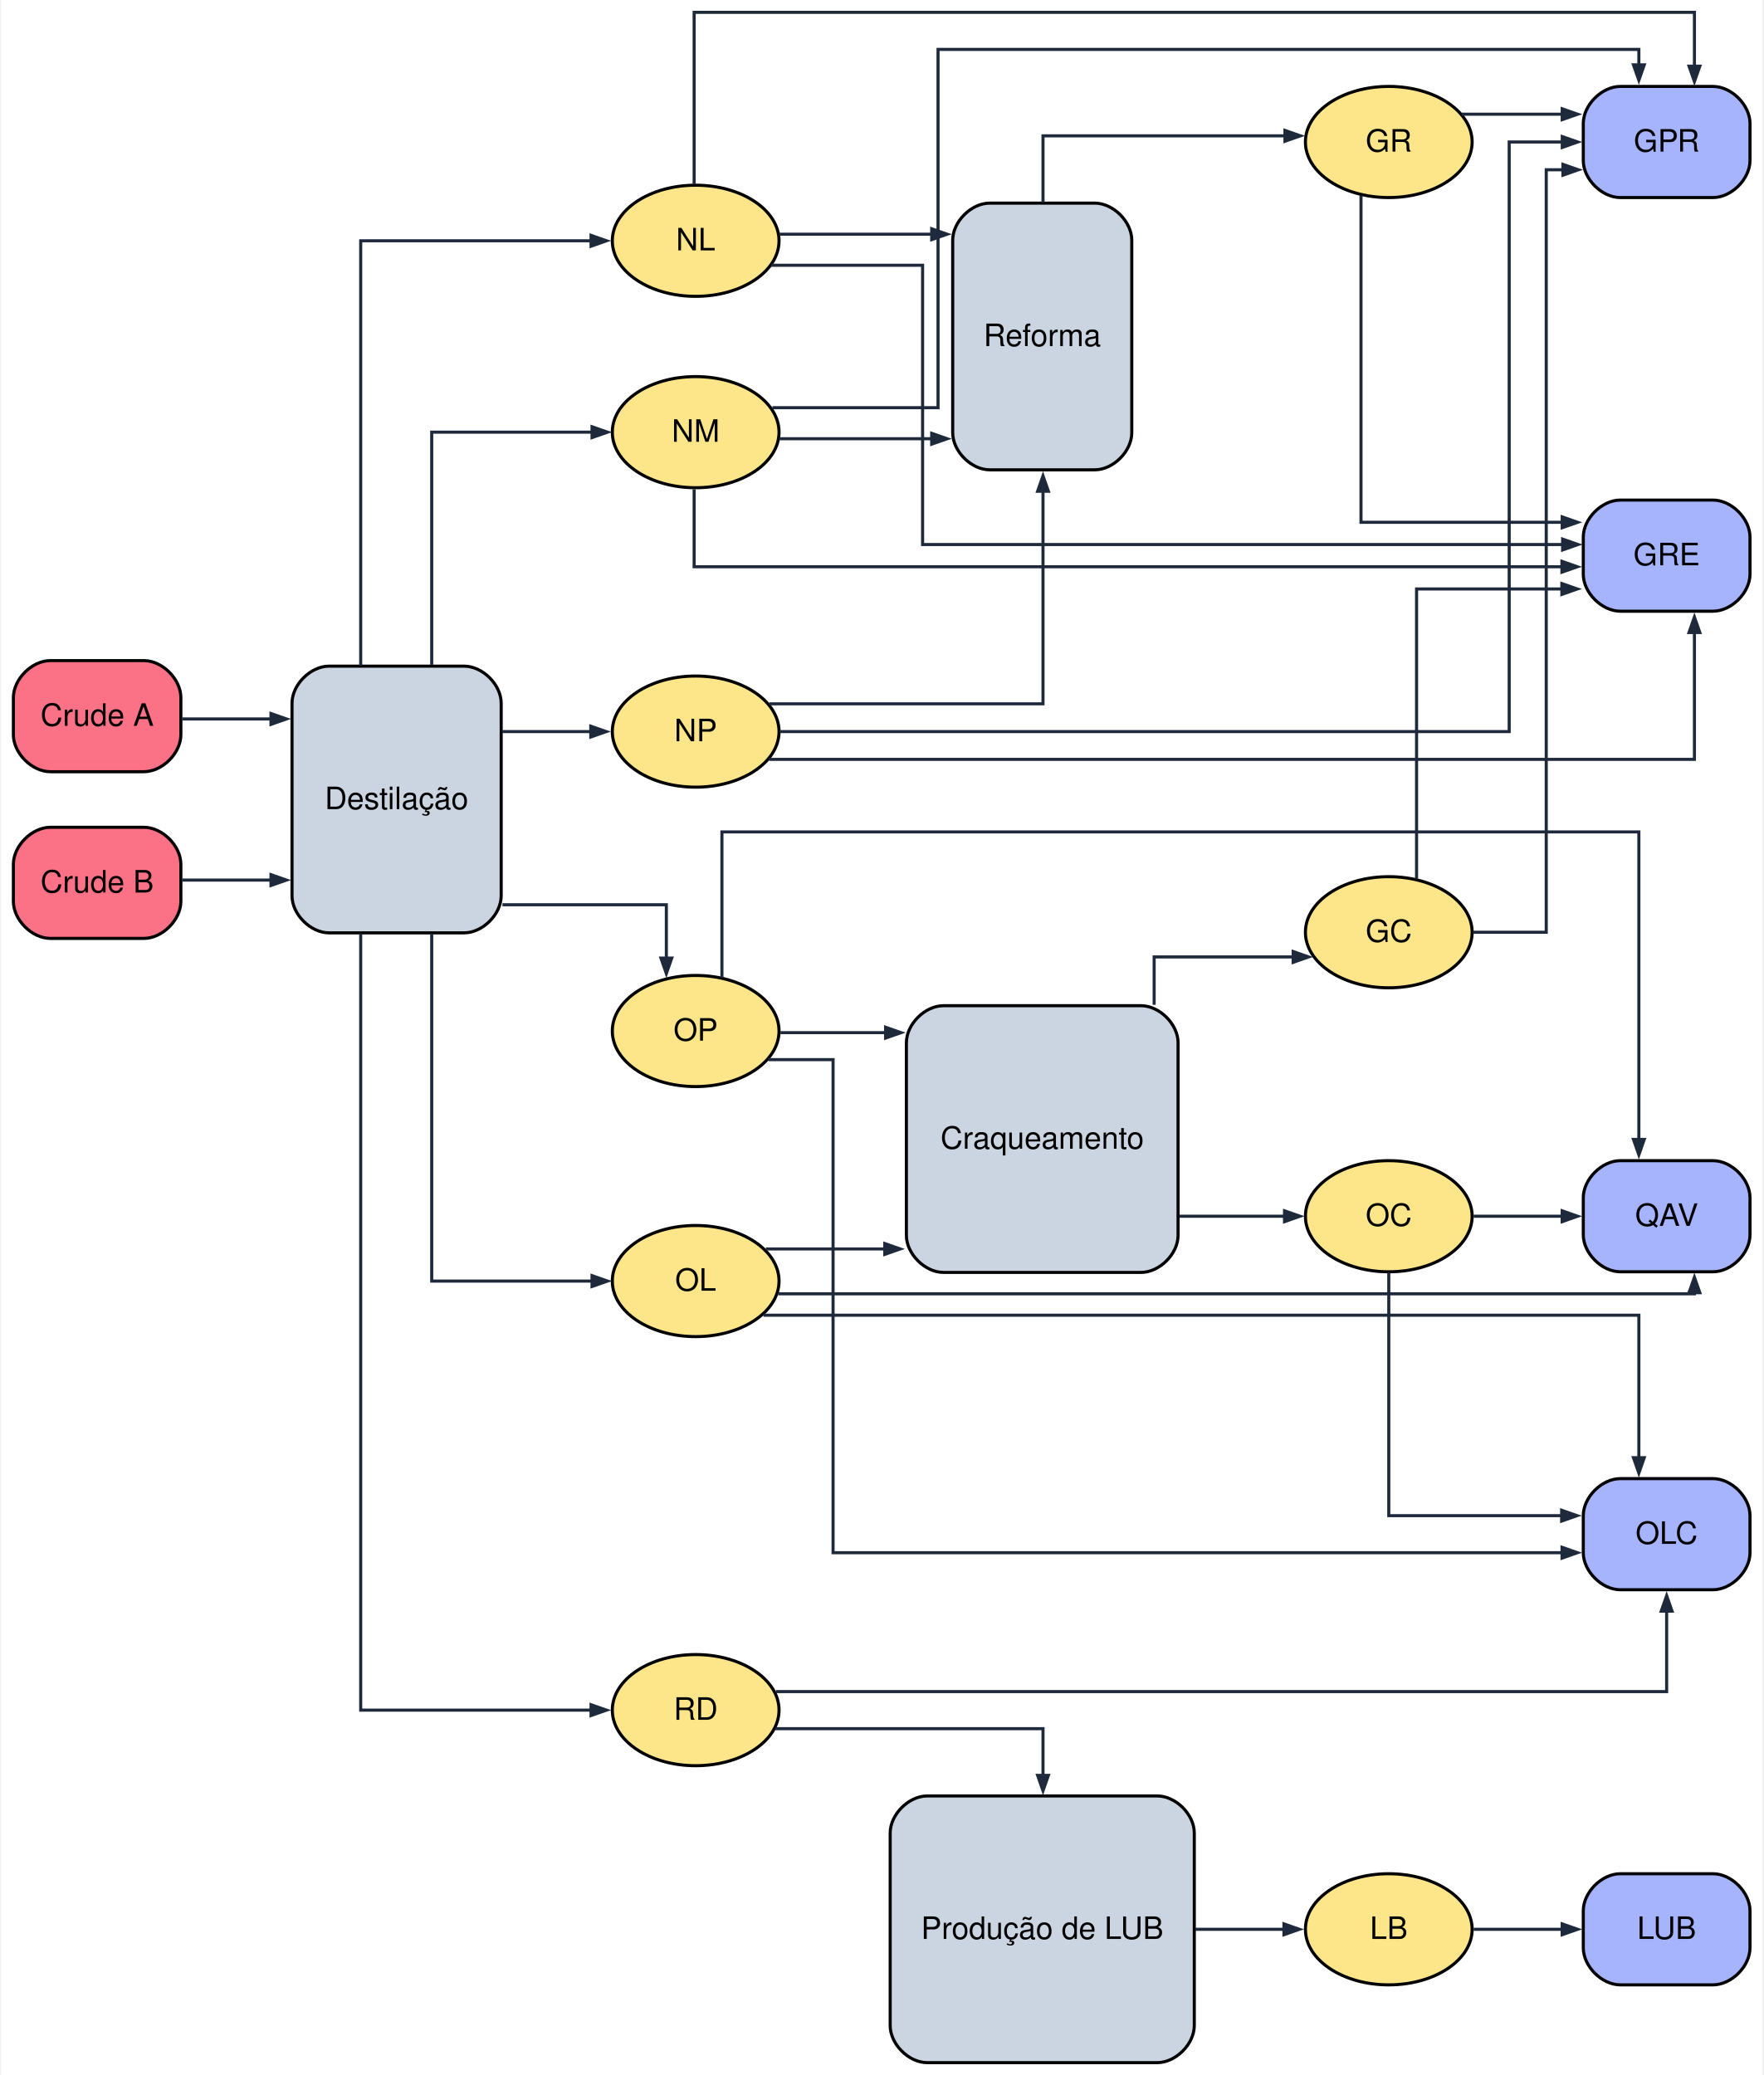
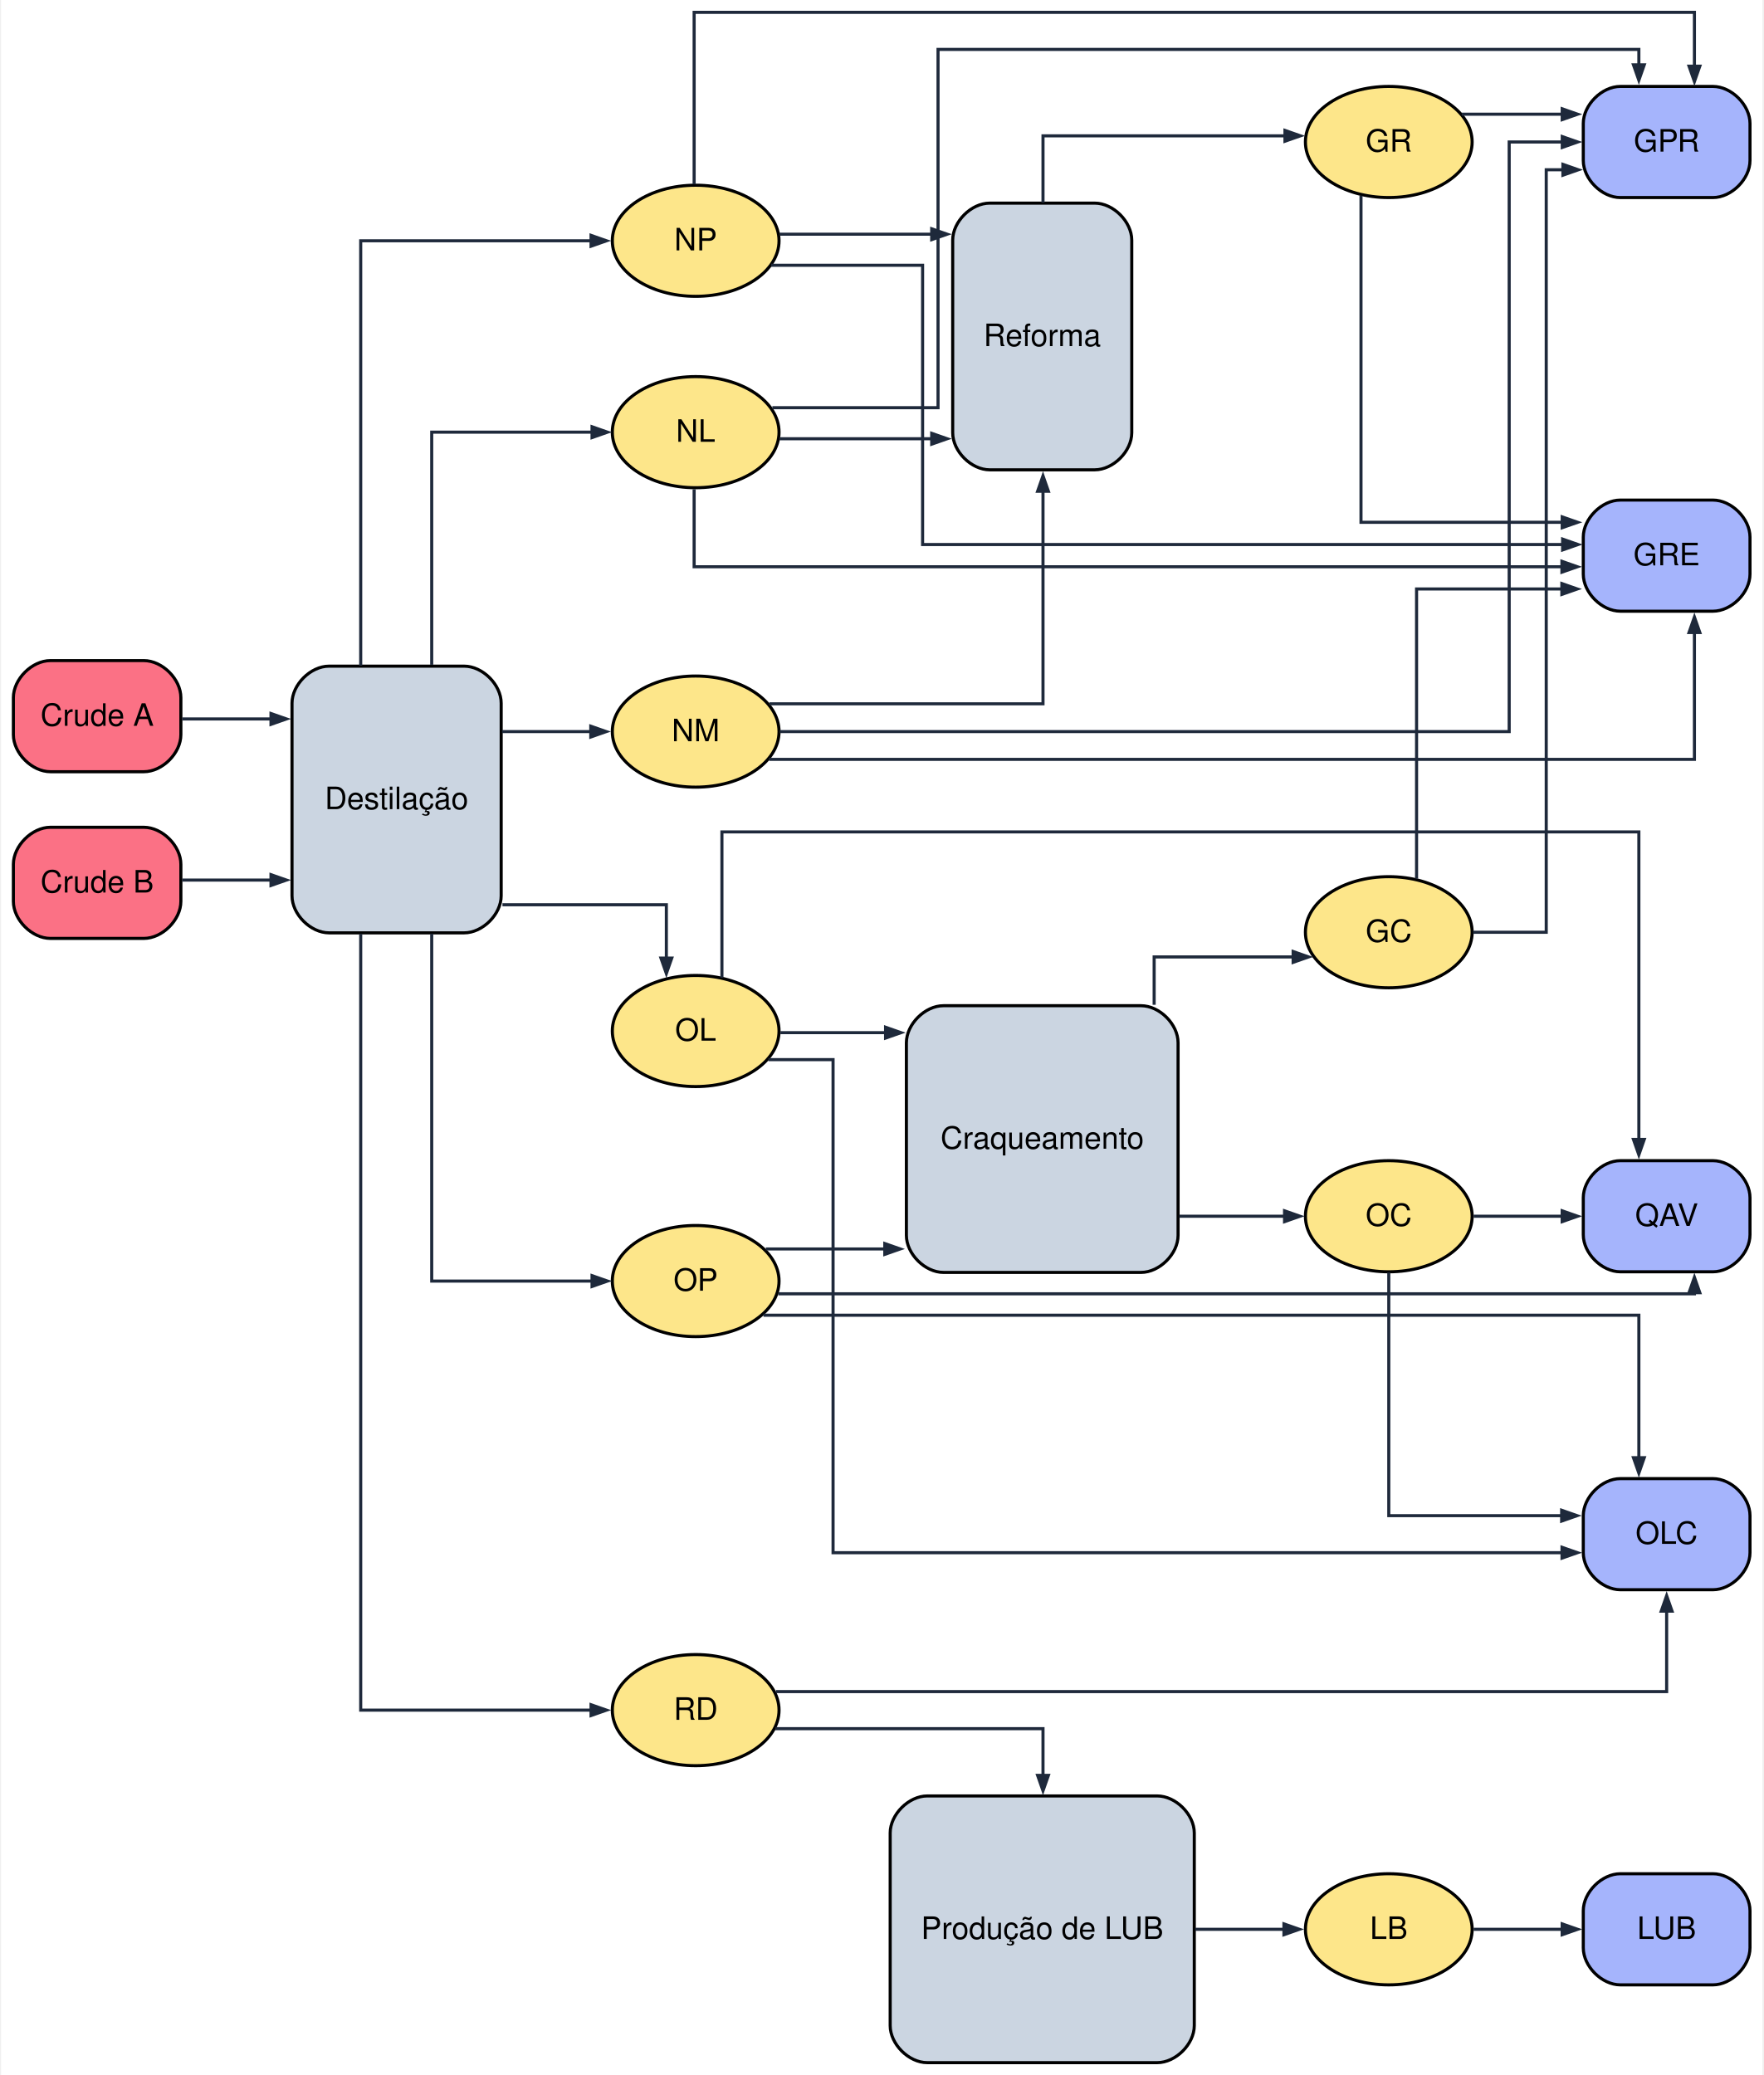
<svg xmlns="http://www.w3.org/2000/svg" width="571pt" height="672pt" viewBox="0.00 0.00 570.50 672.20">
  <g id="graph0" class="graph" transform="scale(1 1) rotate(0) translate(4 668.2)">
    <polygon fill="white" stroke="none" points="-4,4 -4,-668.2 566.5,-668.2 566.5,4 -4,4" />
    <g id="node1" class="node">
      <path fill="#fb7185" stroke="black" d="M42.25,-454.2C42.25,-454.2 12,-454.2 12,-454.2 6,-454.2 0,-448.2 0,-442.2 0,-442.2 0,-430.2 0,-430.2 0,-424.2 6,-418.2 12,-418.2 12,-418.2 42.25,-418.2 42.25,-418.2 48.25,-418.2 54.25,-424.2 54.25,-430.2 54.25,-430.2 54.25,-442.2 54.25,-442.2 54.25,-448.2 48.25,-454.2 42.25,-454.2" />
      <text text-anchor="middle" x="27.12" y="-433.07" font-family="Helvetica,sans-Serif" font-size="10.00">Crude A</text>
    </g>
    <g id="node3" class="node">
      <path fill="#cbd5e1" stroke="black" d="M146,-452.4C146,-452.4 102.25,-452.4 102.25,-452.4 96.25,-452.4 90.25,-446.4 90.25,-440.4 90.25,-440.4 90.25,-378 90.25,-378 90.25,-372 96.25,-366 102.25,-366 102.25,-366 146,-366 146,-366 152,-366 158,-372 158,-378 158,-378 158,-440.4 158,-440.4 158,-446.4 152,-452.4 146,-452.4" />
      <text text-anchor="middle" x="124.12" y="-406.07" font-family="Helvetica,sans-Serif" font-size="10.00">Destilação</text>
    </g>
    <g id="edge1" class="edge">
      <path fill="none" stroke="#1e293b" d="M54.66,-435.3C54.66,-435.3 83.44,-435.3 83.44,-435.3" />
      <polygon fill="#1e293b" stroke="#1e293b" points="83.44,-437.05 88.44,-435.3 83.44,-433.55 83.44,-437.05" />
    </g>
    <g id="node2" class="node">
      <path fill="#fb7185" stroke="black" d="M42.25,-400.2C42.25,-400.2 12,-400.2 12,-400.2 6,-400.2 0,-394.2 0,-388.2 0,-388.2 0,-376.2 0,-376.2 0,-370.2 6,-364.2 12,-364.2 12,-364.2 42.25,-364.2 42.25,-364.2 48.25,-364.2 54.25,-370.2 54.25,-376.2 54.25,-376.2 54.25,-388.2 54.25,-388.2 54.25,-394.2 48.25,-400.2 42.25,-400.2" />
      <text text-anchor="middle" x="27.12" y="-379.07" font-family="Helvetica,sans-Serif" font-size="10.00">Crude B</text>
    </g>
    <g id="edge2" class="edge">
      <path fill="none" stroke="#1e293b" d="M54.66,-383.1C54.66,-383.1 83.44,-383.1 83.44,-383.1" />
      <polygon fill="#1e293b" stroke="#1e293b" points="83.44,-384.85 88.44,-383.1 83.44,-381.35 83.44,-384.85" />
    </g>
    <g id="node4" class="node">
      <ellipse fill="#fde68a" stroke="black" cx="221" cy="-590.2" rx="27" ry="18" />
-       <text text-anchor="middle" x="221" y="-587.08" font-family="Helvetica,sans-Serif" font-size="10.00">NL</text>
-     </g>
-     <g id="edge9" class="edge">
+       <text text-anchor="middle" x="221" y="-587.08" font-family="Helvetica,sans-Serif" font-size="10.00">NP</text>
+     </g>
+     <g id="edge11" class="edge">
      <path fill="none" stroke="#1e293b" d="M112.5,-452.55C112.5,-506.1 112.5,-590.2 112.5,-590.2 112.5,-590.2 187.11,-590.2 187.11,-590.2" />
      <polygon fill="#1e293b" stroke="#1e293b" points="187.11,-591.95 192.11,-590.2 187.11,-588.45 187.11,-591.95" />
    </g>
    <g id="node5" class="node">
-       <ellipse fill="#fde68a" stroke="black" cx="221" cy="-528.2" rx="27" ry="18" />
-       <text text-anchor="middle" x="221" y="-525.08" font-family="Helvetica,sans-Serif" font-size="10.00">NM</text>
-     </g>
-     <g id="edge10" class="edge">
-       <path fill="none" stroke="#1e293b" d="M135.5,-452.84C135.5,-486.8 135.5,-528.2 135.5,-528.2 135.5,-528.2 187.43,-528.2 187.43,-528.2" />
-       <polygon fill="#1e293b" stroke="#1e293b" points="187.43,-529.95 192.43,-528.2 187.43,-526.45 187.43,-529.95" />
-     </g>
-     <g id="node6" class="node">
-       <ellipse fill="#fde68a" stroke="black" cx="221" cy="-431.2" rx="27" ry="18" />
-       <text text-anchor="middle" x="221" y="-428.07" font-family="Helvetica,sans-Serif" font-size="10.00">NP</text>
-     </g>
-     <g id="edge11" class="edge">
-       <path fill="none" stroke="#1e293b" d="M158.28,-431.2C158.28,-431.2 187.02,-431.2 187.02,-431.2" />
-       <polygon fill="#1e293b" stroke="#1e293b" points="187.02,-432.95 192.02,-431.2 187.02,-429.45 187.02,-432.95" />
-     </g>
-     <g id="node7" class="node">
      <ellipse fill="#fde68a" stroke="black" cx="221" cy="-253.2" rx="27" ry="18" />
-       <text text-anchor="middle" x="221" y="-250.07" font-family="Helvetica,sans-Serif" font-size="10.00">OL</text>
-     </g>
-     <g id="edge12" class="edge">
+       <text text-anchor="middle" x="221" y="-250.07" font-family="Helvetica,sans-Serif" font-size="10.00">OP</text>
+     </g>
+     <g id="edge13" class="edge">
      <path fill="none" stroke="#1e293b" d="M135.5,-365.75C135.5,-319.59 135.5,-253.2 135.5,-253.2 135.5,-253.2 187.43,-253.2 187.43,-253.2" />
      <polygon fill="#1e293b" stroke="#1e293b" points="187.43,-254.95 192.43,-253.2 187.43,-251.45 187.43,-254.95" />
    </g>
-     <g id="node8" class="node">
+     <g id="node6" class="node">
      <ellipse fill="#fde68a" stroke="black" cx="221" cy="-334.2" rx="27" ry="18" />
-       <text text-anchor="middle" x="221" y="-331.07" font-family="Helvetica,sans-Serif" font-size="10.00">OP</text>
-     </g>
-     <g id="edge13" class="edge">
+       <text text-anchor="middle" x="221" y="-331.07" font-family="Helvetica,sans-Serif" font-size="10.00">OL</text>
+     </g>
+     <g id="edge12" class="edge">
      <path fill="none" stroke="#1e293b" d="M158.41,-375.1C182.89,-375.1 211.5,-375.1 211.5,-375.1 211.5,-375.1 211.5,-357.82 211.5,-357.82" />
      <polygon fill="#1e293b" stroke="#1e293b" points="213.25,-357.82 211.5,-352.82 209.75,-357.82 213.25,-357.82" />
    </g>
-     <g id="node9" class="node">
+     <g id="node7" class="node">
      <ellipse fill="#fde68a" stroke="black" cx="221" cy="-114.2" rx="27" ry="18" />
      <text text-anchor="middle" x="221" y="-111.07" font-family="Helvetica,sans-Serif" font-size="10.00">RD</text>
    </g>
    <g id="edge14" class="edge">
      <path fill="none" stroke="#1e293b" d="M112.5,-365.67C112.5,-283.61 112.5,-114.2 112.5,-114.2 112.5,-114.2 187.11,-114.2 187.11,-114.2" />
      <polygon fill="#1e293b" stroke="#1e293b" points="187.11,-115.95 192.11,-114.2 187.11,-112.45 187.11,-115.95" />
    </g>
-     <g id="node12" class="node">
+     <g id="node8" class="node">
+       <ellipse fill="#fde68a" stroke="black" cx="221" cy="-528.2" rx="27" ry="18" />
+       <text text-anchor="middle" x="221" y="-525.08" font-family="Helvetica,sans-Serif" font-size="10.00">NL</text>
+     </g>
+     <g id="edge9" class="edge">
+       <path fill="none" stroke="#1e293b" d="M135.5,-452.84C135.5,-486.8 135.5,-528.2 135.5,-528.2 135.5,-528.2 187.43,-528.2 187.43,-528.2" />
+       <polygon fill="#1e293b" stroke="#1e293b" points="187.43,-529.95 192.43,-528.2 187.43,-526.45 187.43,-529.95" />
+     </g>
+     <g id="node9" class="node">
+       <ellipse fill="#fde68a" stroke="black" cx="221" cy="-431.2" rx="27" ry="18" />
+       <text text-anchor="middle" x="221" y="-428.07" font-family="Helvetica,sans-Serif" font-size="10.00">NM</text>
+     </g>
+     <g id="edge10" class="edge">
+       <path fill="none" stroke="#1e293b" d="M158.28,-431.2C158.28,-431.2 187.02,-431.2 187.02,-431.2" />
+       <polygon fill="#1e293b" stroke="#1e293b" points="187.02,-432.95 192.02,-431.2 187.02,-429.45 187.02,-432.95" />
+     </g>
+     <g id="node10" class="node">
      <path fill="#cbd5e1" stroke="black" d="M350.25,-602.4C350.25,-602.4 316.25,-602.4 316.25,-602.4 310.25,-602.4 304.25,-596.4 304.25,-590.4 304.25,-590.4 304.25,-528 304.25,-528 304.25,-522 310.25,-516 316.25,-516 316.25,-516 350.25,-516 350.25,-516 356.25,-516 362.25,-522 362.25,-528 362.25,-528 362.25,-590.4 362.25,-590.4 362.25,-596.4 356.25,-602.4 350.25,-602.4" />
      <text text-anchor="middle" x="333.25" y="-556.08" font-family="Helvetica,sans-Serif" font-size="10.00">Reforma</text>
    </g>
-     <g id="edge3" class="edge">
+     <g id="edge5" class="edge">
      <path fill="none" stroke="#1e293b" d="M248.17,-592.33C248.17,-592.33 297.45,-592.33 297.45,-592.33" />
      <polygon fill="#1e293b" stroke="#1e293b" points="297.45,-594.08 302.45,-592.33 297.45,-590.58 297.45,-594.08" />
    </g>
    <g id="node17" class="node">
      <path fill="#a5b4fc" stroke="black" d="M550.5,-640.2C550.5,-640.2 520.5,-640.2 520.5,-640.2 514.5,-640.2 508.5,-634.2 508.5,-628.2 508.5,-628.2 508.5,-616.2 508.5,-616.2 508.5,-610.2 514.5,-604.2 520.5,-604.2 520.5,-604.2 550.5,-604.2 550.5,-604.2 556.5,-604.2 562.5,-610.2 562.5,-616.2 562.5,-616.2 562.5,-628.2 562.5,-628.2 562.5,-634.2 556.5,-640.2 550.5,-640.2" />
      <text text-anchor="middle" x="535.5" y="-619.08" font-family="Helvetica,sans-Serif" font-size="10.00">GPR</text>
    </g>
-     <g id="edge19" class="edge">
+     <g id="edge21" class="edge">
      <path fill="none" stroke="#1e293b" d="M220.5,-608.49C220.5,-630.41 220.5,-664.2 220.5,-664.2 220.5,-664.2 544.5,-664.2 544.5,-664.2 544.5,-664.2 544.5,-646.77 544.5,-646.77" />
      <polygon fill="#1e293b" stroke="#1e293b" points="546.25,-646.77 544.5,-641.77 542.75,-646.77 546.25,-646.77" />
    </g>
    <g id="node18" class="node">
      <path fill="#a5b4fc" stroke="black" d="M550.5,-506.2C550.5,-506.2 520.5,-506.2 520.5,-506.2 514.5,-506.2 508.5,-500.2 508.5,-494.2 508.5,-494.2 508.5,-482.2 508.5,-482.2 508.5,-476.2 514.5,-470.2 520.5,-470.2 520.5,-470.2 550.5,-470.2 550.5,-470.2 556.5,-470.2 562.5,-476.2 562.5,-482.2 562.5,-482.2 562.5,-494.2 562.5,-494.2 562.5,-500.2 556.5,-506.2 550.5,-506.2" />
      <text text-anchor="middle" x="535.5" y="-485.07" font-family="Helvetica,sans-Serif" font-size="10.00">GRE</text>
    </g>
-     <g id="edge24" class="edge">
+     <g id="edge26" class="edge">
      <path fill="none" stroke="#1e293b" d="M245.47,-582.27C266.86,-582.27 294.5,-582.27 294.5,-582.27 294.5,-582.27 294.5,-491.8 294.5,-491.8 294.5,-491.8 501.81,-491.8 501.81,-491.8" />
      <polygon fill="#1e293b" stroke="#1e293b" points="501.81,-493.55 506.81,-491.8 501.81,-490.05 501.81,-493.55" />
    </g>
-     <g id="edge4" class="edge">
-       <path fill="none" stroke="#1e293b" d="M248.17,-526.07C248.17,-526.07 297.45,-526.07 297.45,-526.07" />
-       <polygon fill="#1e293b" stroke="#1e293b" points="297.45,-527.82 302.45,-526.07 297.45,-524.32 297.45,-527.82" />
-     </g>
-     <g id="edge20" class="edge">
-       <path fill="none" stroke="#1e293b" d="M245.84,-536.13C268.84,-536.13 299.5,-536.13 299.5,-536.13 299.5,-536.13 299.5,-652.2 299.5,-652.2 299.5,-652.2 526.5,-652.2 526.5,-652.2 526.5,-652.2 526.5,-647.2 526.5,-647.2" />
-       <polygon fill="#1e293b" stroke="#1e293b" points="528.25,-647.2 526.5,-642.2 524.75,-647.2 528.25,-647.2" />
-     </g>
-     <g id="edge25" class="edge">
-       <path fill="none" stroke="#1e293b" d="M220.5,-509.71C220.5,-497.83 220.5,-484.6 220.5,-484.6 220.5,-484.6 501.58,-484.6 501.58,-484.6" />
-       <polygon fill="#1e293b" stroke="#1e293b" points="501.58,-486.35 506.58,-484.6 501.58,-482.85 501.58,-486.35" />
-     </g>
-     <g id="edge5" class="edge">
-       <path fill="none" stroke="#1e293b" d="M244.86,-440.2C277.88,-440.2 333.5,-440.2 333.5,-440.2 333.5,-440.2 333.5,-509.05 333.5,-509.05" />
-       <polygon fill="#1e293b" stroke="#1e293b" points="331.75,-509.05 333.5,-514.05 335.25,-509.05 331.75,-509.05" />
-     </g>
-     <g id="edge21" class="edge">
-       <path fill="none" stroke="#1e293b" d="M248.21,-431.2C315.53,-431.2 484.5,-431.2 484.5,-431.2 484.5,-431.2 484.5,-622.2 484.5,-622.2 484.5,-622.2 501.69,-622.2 501.69,-622.2" />
-       <polygon fill="#1e293b" stroke="#1e293b" points="501.69,-623.95 506.69,-622.2 501.69,-620.45 501.69,-623.95" />
-     </g>
-     <g id="edge26" class="edge">
-       <path fill="none" stroke="#1e293b" d="M244.79,-422.2C319.5,-422.2 544.5,-422.2 544.5,-422.2 544.5,-422.2 544.5,-463.3 544.5,-463.3" />
-       <polygon fill="#1e293b" stroke="#1e293b" points="542.75,-463.3 544.5,-468.3 546.25,-463.3 542.75,-463.3" />
-     </g>
-     <g id="node10" class="node">
+     <g id="node11" class="node">
      <path fill="#cbd5e1" stroke="black" d="M365.25,-342.4C365.25,-342.4 301.25,-342.4 301.25,-342.4 295.25,-342.4 289.25,-336.4 289.25,-330.4 289.25,-330.4 289.25,-268 289.25,-268 289.25,-262 295.25,-256 301.25,-256 301.25,-256 365.25,-256 365.25,-256 371.25,-256 377.25,-262 377.25,-268 377.25,-268 377.25,-330.4 377.25,-330.4 377.25,-336.4 371.25,-342.4 365.25,-342.4" />
      <text text-anchor="middle" x="333.25" y="-296.07" font-family="Helvetica,sans-Serif" font-size="10.00">Craqueamento</text>
    </g>
-     <g id="edge6" class="edge">
+     <g id="edge7" class="edge">
      <path fill="none" stroke="#1e293b" d="M243.72,-263.6C243.72,-263.6 282.25,-263.6 282.25,-263.6" />
      <polygon fill="#1e293b" stroke="#1e293b" points="282.25,-265.35 287.25,-263.6 282.25,-261.85 282.25,-265.35" />
    </g>
    <g id="node20" class="node">
      <path fill="#a5b4fc" stroke="black" d="M550.5,-189.2C550.5,-189.2 520.5,-189.2 520.5,-189.2 514.5,-189.2 508.5,-183.2 508.5,-177.2 508.5,-177.2 508.5,-165.2 508.5,-165.2 508.5,-159.2 514.5,-153.2 520.5,-153.2 520.5,-153.2 550.5,-153.2 550.5,-153.2 556.5,-153.2 562.5,-159.2 562.5,-165.2 562.5,-165.2 562.5,-177.2 562.5,-177.2 562.5,-183.2 556.5,-189.2 550.5,-189.2" />
      <text text-anchor="middle" x="535.5" y="-168.07" font-family="Helvetica,sans-Serif" font-size="10.00">OLC</text>
    </g>
-     <g id="edge32" class="edge">
+     <g id="edge33" class="edge">
      <path fill="none" stroke="#1e293b" d="M242.97,-242.13C313.02,-242.13 526.5,-242.13 526.5,-242.13 526.5,-242.13 526.5,-195.98 526.5,-195.98" />
      <polygon fill="#1e293b" stroke="#1e293b" points="528.25,-195.98 526.5,-190.98 524.75,-195.98 528.25,-195.98" />
    </g>
    <g id="node21" class="node">
      <path fill="#a5b4fc" stroke="black" d="M550.5,-292.2C550.5,-292.2 520.5,-292.2 520.5,-292.2 514.5,-292.2 508.5,-286.2 508.5,-280.2 508.5,-280.2 508.5,-268.2 508.5,-268.2 508.5,-262.2 514.5,-256.2 520.5,-256.2 520.5,-256.2 550.5,-256.2 550.5,-256.2 556.5,-256.2 562.5,-262.2 562.5,-268.2 562.5,-268.2 562.5,-280.2 562.5,-280.2 562.5,-286.2 556.5,-292.2 550.5,-292.2" />
      <text text-anchor="middle" x="535.5" y="-271.07" font-family="Helvetica,sans-Serif" font-size="10.00">QAV</text>
    </g>
-     <g id="edge29" class="edge">
+     <g id="edge30" class="edge">
      <path fill="none" stroke="#1e293b" d="M247.75,-249.07C325.26,-249.07 544.5,-249.07 544.5,-249.07 544.5,-249.07 544.5,-249.75 544.5,-249.75" />
      <polygon fill="#1e293b" stroke="#1e293b" points="542.75,-249.42 544.5,-254.42 546.25,-249.42 542.75,-249.42" />
    </g>
-     <g id="edge7" class="edge">
+     <g id="edge6" class="edge">
      <path fill="none" stroke="#1e293b" d="M248.46,-333.67C248.46,-333.67 282.51,-333.67 282.51,-333.67" />
      <polygon fill="#1e293b" stroke="#1e293b" points="282.51,-335.42 287.51,-333.67 282.51,-331.92 282.51,-335.42" />
    </g>
-     <g id="edge33" class="edge">
+     <g id="edge32" class="edge">
      <path fill="none" stroke="#1e293b" d="M244.55,-324.93C255.23,-324.93 265.5,-324.93 265.5,-324.93 265.5,-324.93 265.5,-165.2 265.5,-165.2 265.5,-165.2 501.61,-165.2 501.61,-165.2" />
      <polygon fill="#1e293b" stroke="#1e293b" points="501.61,-166.95 506.61,-165.2 501.61,-163.45 501.61,-166.95" />
    </g>
-     <g id="edge30" class="edge">
+     <g id="edge29" class="edge">
      <path fill="none" stroke="#1e293b" d="M229.5,-351.48C229.5,-370.59 229.5,-398.7 229.5,-398.7 229.5,-398.7 526.5,-398.7 526.5,-398.7 526.5,-398.7 526.5,-299.08 526.5,-299.08" />
      <polygon fill="#1e293b" stroke="#1e293b" points="528.25,-299.08 526.5,-294.08 524.75,-299.08 528.25,-299.08" />
    </g>
-     <g id="node11" class="node">
+     <g id="node12" class="node">
      <path fill="#cbd5e1" stroke="black" d="M370.5,-86.4C370.5,-86.4 296,-86.4 296,-86.4 290,-86.4 284,-80.4 284,-74.4 284,-74.4 284,-12 284,-12 284,-6 290,0 296,0 296,0 370.5,0 370.5,0 376.5,0 382.5,-6 382.5,-12 382.5,-12 382.5,-74.4 382.5,-74.4 382.5,-80.4 376.5,-86.4 370.5,-86.4" />
      <text text-anchor="middle" x="333.25" y="-40.07" font-family="Helvetica,sans-Serif" font-size="10.00">Produção de LUB</text>
    </g>
    <g id="edge8" class="edge">
      <path fill="none" stroke="#1e293b" d="M246.81,-108.2C280.02,-108.2 333.5,-108.2 333.5,-108.2 333.5,-108.2 333.5,-93.07 333.5,-93.07" />
      <polygon fill="#1e293b" stroke="#1e293b" points="335.25,-93.07 333.5,-88.07 331.75,-93.07 335.25,-93.07" />
    </g>
    <g id="edge35" class="edge">
      <path fill="none" stroke="#1e293b" d="M247,-120.2C322.35,-120.2 535.5,-120.2 535.5,-120.2 535.5,-120.2 535.5,-146.27 535.5,-146.27" />
      <polygon fill="#1e293b" stroke="#1e293b" points="533.75,-146.27 535.5,-151.27 537.25,-146.27 533.75,-146.27" />
    </g>
+     <g id="edge3" class="edge">
+       <path fill="none" stroke="#1e293b" d="M248.17,-526.07C248.17,-526.07 297.45,-526.07 297.45,-526.07" />
+       <polygon fill="#1e293b" stroke="#1e293b" points="297.45,-527.82 302.45,-526.07 297.45,-524.32 297.45,-527.82" />
+     </g>
+     <g id="edge19" class="edge">
+       <path fill="none" stroke="#1e293b" d="M245.84,-536.13C268.84,-536.13 299.5,-536.13 299.5,-536.13 299.5,-536.13 299.5,-652.2 299.5,-652.2 299.5,-652.2 526.5,-652.2 526.5,-652.2 526.5,-652.2 526.5,-647.2 526.5,-647.2" />
+       <polygon fill="#1e293b" stroke="#1e293b" points="528.25,-647.2 526.5,-642.2 524.75,-647.2 528.25,-647.2" />
+     </g>
+     <g id="edge24" class="edge">
+       <path fill="none" stroke="#1e293b" d="M220.5,-509.71C220.5,-497.83 220.5,-484.6 220.5,-484.6 220.5,-484.6 501.58,-484.6 501.58,-484.6" />
+       <polygon fill="#1e293b" stroke="#1e293b" points="501.58,-486.35 506.58,-484.6 501.58,-482.85 501.58,-486.35" />
+     </g>
+     <g id="edge4" class="edge">
+       <path fill="none" stroke="#1e293b" d="M244.86,-440.2C277.88,-440.2 333.5,-440.2 333.5,-440.2 333.5,-440.2 333.5,-509.05 333.5,-509.05" />
+       <polygon fill="#1e293b" stroke="#1e293b" points="331.75,-509.05 333.5,-514.05 335.25,-509.05 331.75,-509.05" />
+     </g>
+     <g id="edge20" class="edge">
+       <path fill="none" stroke="#1e293b" d="M248.21,-431.2C315.53,-431.2 484.5,-431.2 484.5,-431.2 484.5,-431.2 484.5,-622.2 484.5,-622.2 484.5,-622.2 501.69,-622.2 501.69,-622.2" />
+       <polygon fill="#1e293b" stroke="#1e293b" points="501.69,-623.95 506.69,-622.2 501.69,-620.45 501.69,-623.95" />
+     </g>
+     <g id="edge25" class="edge">
+       <path fill="none" stroke="#1e293b" d="M244.79,-422.2C319.5,-422.2 544.5,-422.2 544.5,-422.2 544.5,-422.2 544.5,-463.3 544.5,-463.3" />
+       <polygon fill="#1e293b" stroke="#1e293b" points="542.75,-463.3 544.5,-468.3 546.25,-463.3 542.75,-463.3" />
+     </g>
+     <g id="node15" class="node">
+       <ellipse fill="#fde68a" stroke="black" cx="445.5" cy="-622.2" rx="27" ry="18" />
+       <text text-anchor="middle" x="445.5" y="-619.08" font-family="Helvetica,sans-Serif" font-size="10.00">GR</text>
+     </g>
+     <g id="edge15" class="edge">
+       <path fill="none" stroke="#1e293b" d="M333.5,-602.56C333.5,-614.48 333.5,-624.2 333.5,-624.2 333.5,-624.2 411.87,-624.2 411.87,-624.2" />
+       <polygon fill="#1e293b" stroke="#1e293b" points="411.87,-625.95 416.87,-624.2 411.87,-622.45 411.87,-625.95" />
+     </g>
    <g id="node13" class="node">
+       <ellipse fill="#fde68a" stroke="black" cx="445.5" cy="-274.2" rx="27" ry="18" />
+       <text text-anchor="middle" x="445.5" y="-271.07" font-family="Helvetica,sans-Serif" font-size="10.00">OC</text>
+     </g>
+     <g id="edge17" class="edge">
+       <path fill="none" stroke="#1e293b" d="M377.61,-274.2C377.61,-274.2 411.74,-274.2 411.74,-274.2" />
+       <polygon fill="#1e293b" stroke="#1e293b" points="411.74,-275.95 416.74,-274.2 411.74,-272.45 411.74,-275.95" />
+     </g>
+     <g id="node14" class="node">
      <ellipse fill="#fde68a" stroke="black" cx="445.5" cy="-366.2" rx="27" ry="18" />
      <text text-anchor="middle" x="445.5" y="-363.07" font-family="Helvetica,sans-Serif" font-size="10.00">GC</text>
    </g>
    <g id="edge16" class="edge">
      <path fill="none" stroke="#1e293b" d="M369.5,-342.7C369.5,-351.54 369.5,-358.2 369.5,-358.2 369.5,-358.2 414.52,-358.2 414.52,-358.2" />
      <polygon fill="#1e293b" stroke="#1e293b" points="414.52,-359.95 419.52,-358.2 414.52,-356.45 414.52,-359.95" />
    </g>
    <g id="node16" class="node">
-       <ellipse fill="#fde68a" stroke="black" cx="445.5" cy="-274.2" rx="27" ry="18" />
-       <text text-anchor="middle" x="445.5" y="-271.07" font-family="Helvetica,sans-Serif" font-size="10.00">OC</text>
-     </g>
-     <g id="edge17" class="edge">
-       <path fill="none" stroke="#1e293b" d="M377.61,-274.2C377.61,-274.2 411.74,-274.2 411.74,-274.2" />
-       <polygon fill="#1e293b" stroke="#1e293b" points="411.74,-275.95 416.74,-274.2 411.74,-272.45 411.74,-275.95" />
-     </g>
-     <g id="node15" class="node">
      <ellipse fill="#fde68a" stroke="black" cx="445.5" cy="-43.2" rx="27" ry="18" />
      <text text-anchor="middle" x="445.5" y="-40.07" font-family="Helvetica,sans-Serif" font-size="10.00">LB</text>
    </g>
    <g id="edge18" class="edge">
      <path fill="none" stroke="#1e293b" d="M382.81,-43.2C382.81,-43.2 411.54,-43.2 411.54,-43.2" />
      <polygon fill="#1e293b" stroke="#1e293b" points="411.54,-44.95 416.54,-43.2 411.54,-41.45 411.54,-44.95" />
    </g>
-     <g id="node14" class="node">
-       <ellipse fill="#fde68a" stroke="black" cx="445.5" cy="-622.2" rx="27" ry="18" />
-       <text text-anchor="middle" x="445.5" y="-619.08" font-family="Helvetica,sans-Serif" font-size="10.00">GR</text>
-     </g>
-     <g id="edge15" class="edge">
-       <path fill="none" stroke="#1e293b" d="M333.5,-602.56C333.5,-614.48 333.5,-624.2 333.5,-624.2 333.5,-624.2 411.87,-624.2 411.87,-624.2" />
-       <polygon fill="#1e293b" stroke="#1e293b" points="411.87,-625.95 416.87,-624.2 411.87,-622.45 411.87,-625.95" />
+     <g id="edge34" class="edge">
+       <path fill="none" stroke="#1e293b" d="M445.5,-255.96C445.5,-227.86 445.5,-177.2 445.5,-177.2 445.5,-177.2 501.49,-177.2 501.49,-177.2" />
+       <polygon fill="#1e293b" stroke="#1e293b" points="501.49,-178.95 506.49,-177.2 501.49,-175.45 501.49,-178.95" />
+     </g>
+     <g id="edge31" class="edge">
+       <path fill="none" stroke="#1e293b" d="M472.99,-274.2C472.99,-274.2 501.66,-274.2 501.66,-274.2" />
+       <polygon fill="#1e293b" stroke="#1e293b" points="501.66,-275.95 506.66,-274.2 501.66,-272.45 501.66,-275.95" />
    </g>
    <g id="edge23" class="edge">
      <path fill="none" stroke="#1e293b" d="M472.79,-366.2C484.92,-366.2 496.5,-366.2 496.5,-366.2 496.5,-366.2 496.5,-613.2 496.5,-613.2 496.5,-613.2 501.9,-613.2 501.9,-613.2" />
      <polygon fill="#1e293b" stroke="#1e293b" points="501.9,-614.95 506.9,-613.2 501.9,-611.45 501.9,-614.95" />
    </g>
    <g id="edge28" class="edge">
      <path fill="none" stroke="#1e293b" d="M454.5,-383.57C454.5,-414.85 454.5,-477.4 454.5,-477.4 454.5,-477.4 501.56,-477.4 501.56,-477.4" />
      <polygon fill="#1e293b" stroke="#1e293b" points="501.56,-479.15 506.56,-477.4 501.56,-475.65 501.56,-479.15" />
    </g>
    <g id="edge22" class="edge">
      <path fill="none" stroke="#1e293b" d="M469.15,-631.2C469.15,-631.2 501.67,-631.2 501.67,-631.2" />
      <polygon fill="#1e293b" stroke="#1e293b" points="501.67,-632.95 506.67,-631.2 501.67,-629.45 501.67,-632.95" />
    </g>
    <g id="edge27" class="edge">
      <path fill="none" stroke="#1e293b" d="M436.5,-604.81C436.5,-570.85 436.5,-499 436.5,-499 436.5,-499 501.67,-499 501.67,-499" />
      <polygon fill="#1e293b" stroke="#1e293b" points="501.67,-500.75 506.67,-499 501.67,-497.25 501.67,-500.75" />
    </g>
    <g id="node19" class="node">
      <path fill="#a5b4fc" stroke="black" d="M550.5,-61.2C550.5,-61.2 520.5,-61.2 520.5,-61.2 514.5,-61.2 508.5,-55.2 508.5,-49.2 508.5,-49.2 508.5,-37.2 508.5,-37.2 508.5,-31.2 514.5,-25.2 520.5,-25.2 520.5,-25.2 550.5,-25.2 550.5,-25.2 556.5,-25.2 562.5,-31.2 562.5,-37.2 562.5,-37.2 562.5,-49.2 562.5,-49.2 562.5,-55.2 556.5,-61.2 550.5,-61.2" />
      <text text-anchor="middle" x="535.5" y="-40.07" font-family="Helvetica,sans-Serif" font-size="10.00">LUB</text>
    </g>
    <g id="edge36" class="edge">
      <path fill="none" stroke="#1e293b" d="M472.99,-43.2C472.99,-43.2 501.66,-43.2 501.66,-43.2" />
      <polygon fill="#1e293b" stroke="#1e293b" points="501.66,-44.95 506.66,-43.2 501.66,-41.45 501.66,-44.95" />
    </g>
-     <g id="edge34" class="edge">
-       <path fill="none" stroke="#1e293b" d="M445.5,-255.96C445.5,-227.86 445.5,-177.2 445.5,-177.2 445.5,-177.2 501.49,-177.2 501.49,-177.2" />
-       <polygon fill="#1e293b" stroke="#1e293b" points="501.49,-178.95 506.49,-177.2 501.49,-175.45 501.49,-178.95" />
-     </g>
-     <g id="edge31" class="edge">
-       <path fill="none" stroke="#1e293b" d="M472.99,-274.2C472.99,-274.2 501.66,-274.2 501.66,-274.2" />
-       <polygon fill="#1e293b" stroke="#1e293b" points="501.66,-275.95 506.66,-274.2 501.66,-272.45 501.66,-275.95" />
-     </g>
  </g>
</svg>
